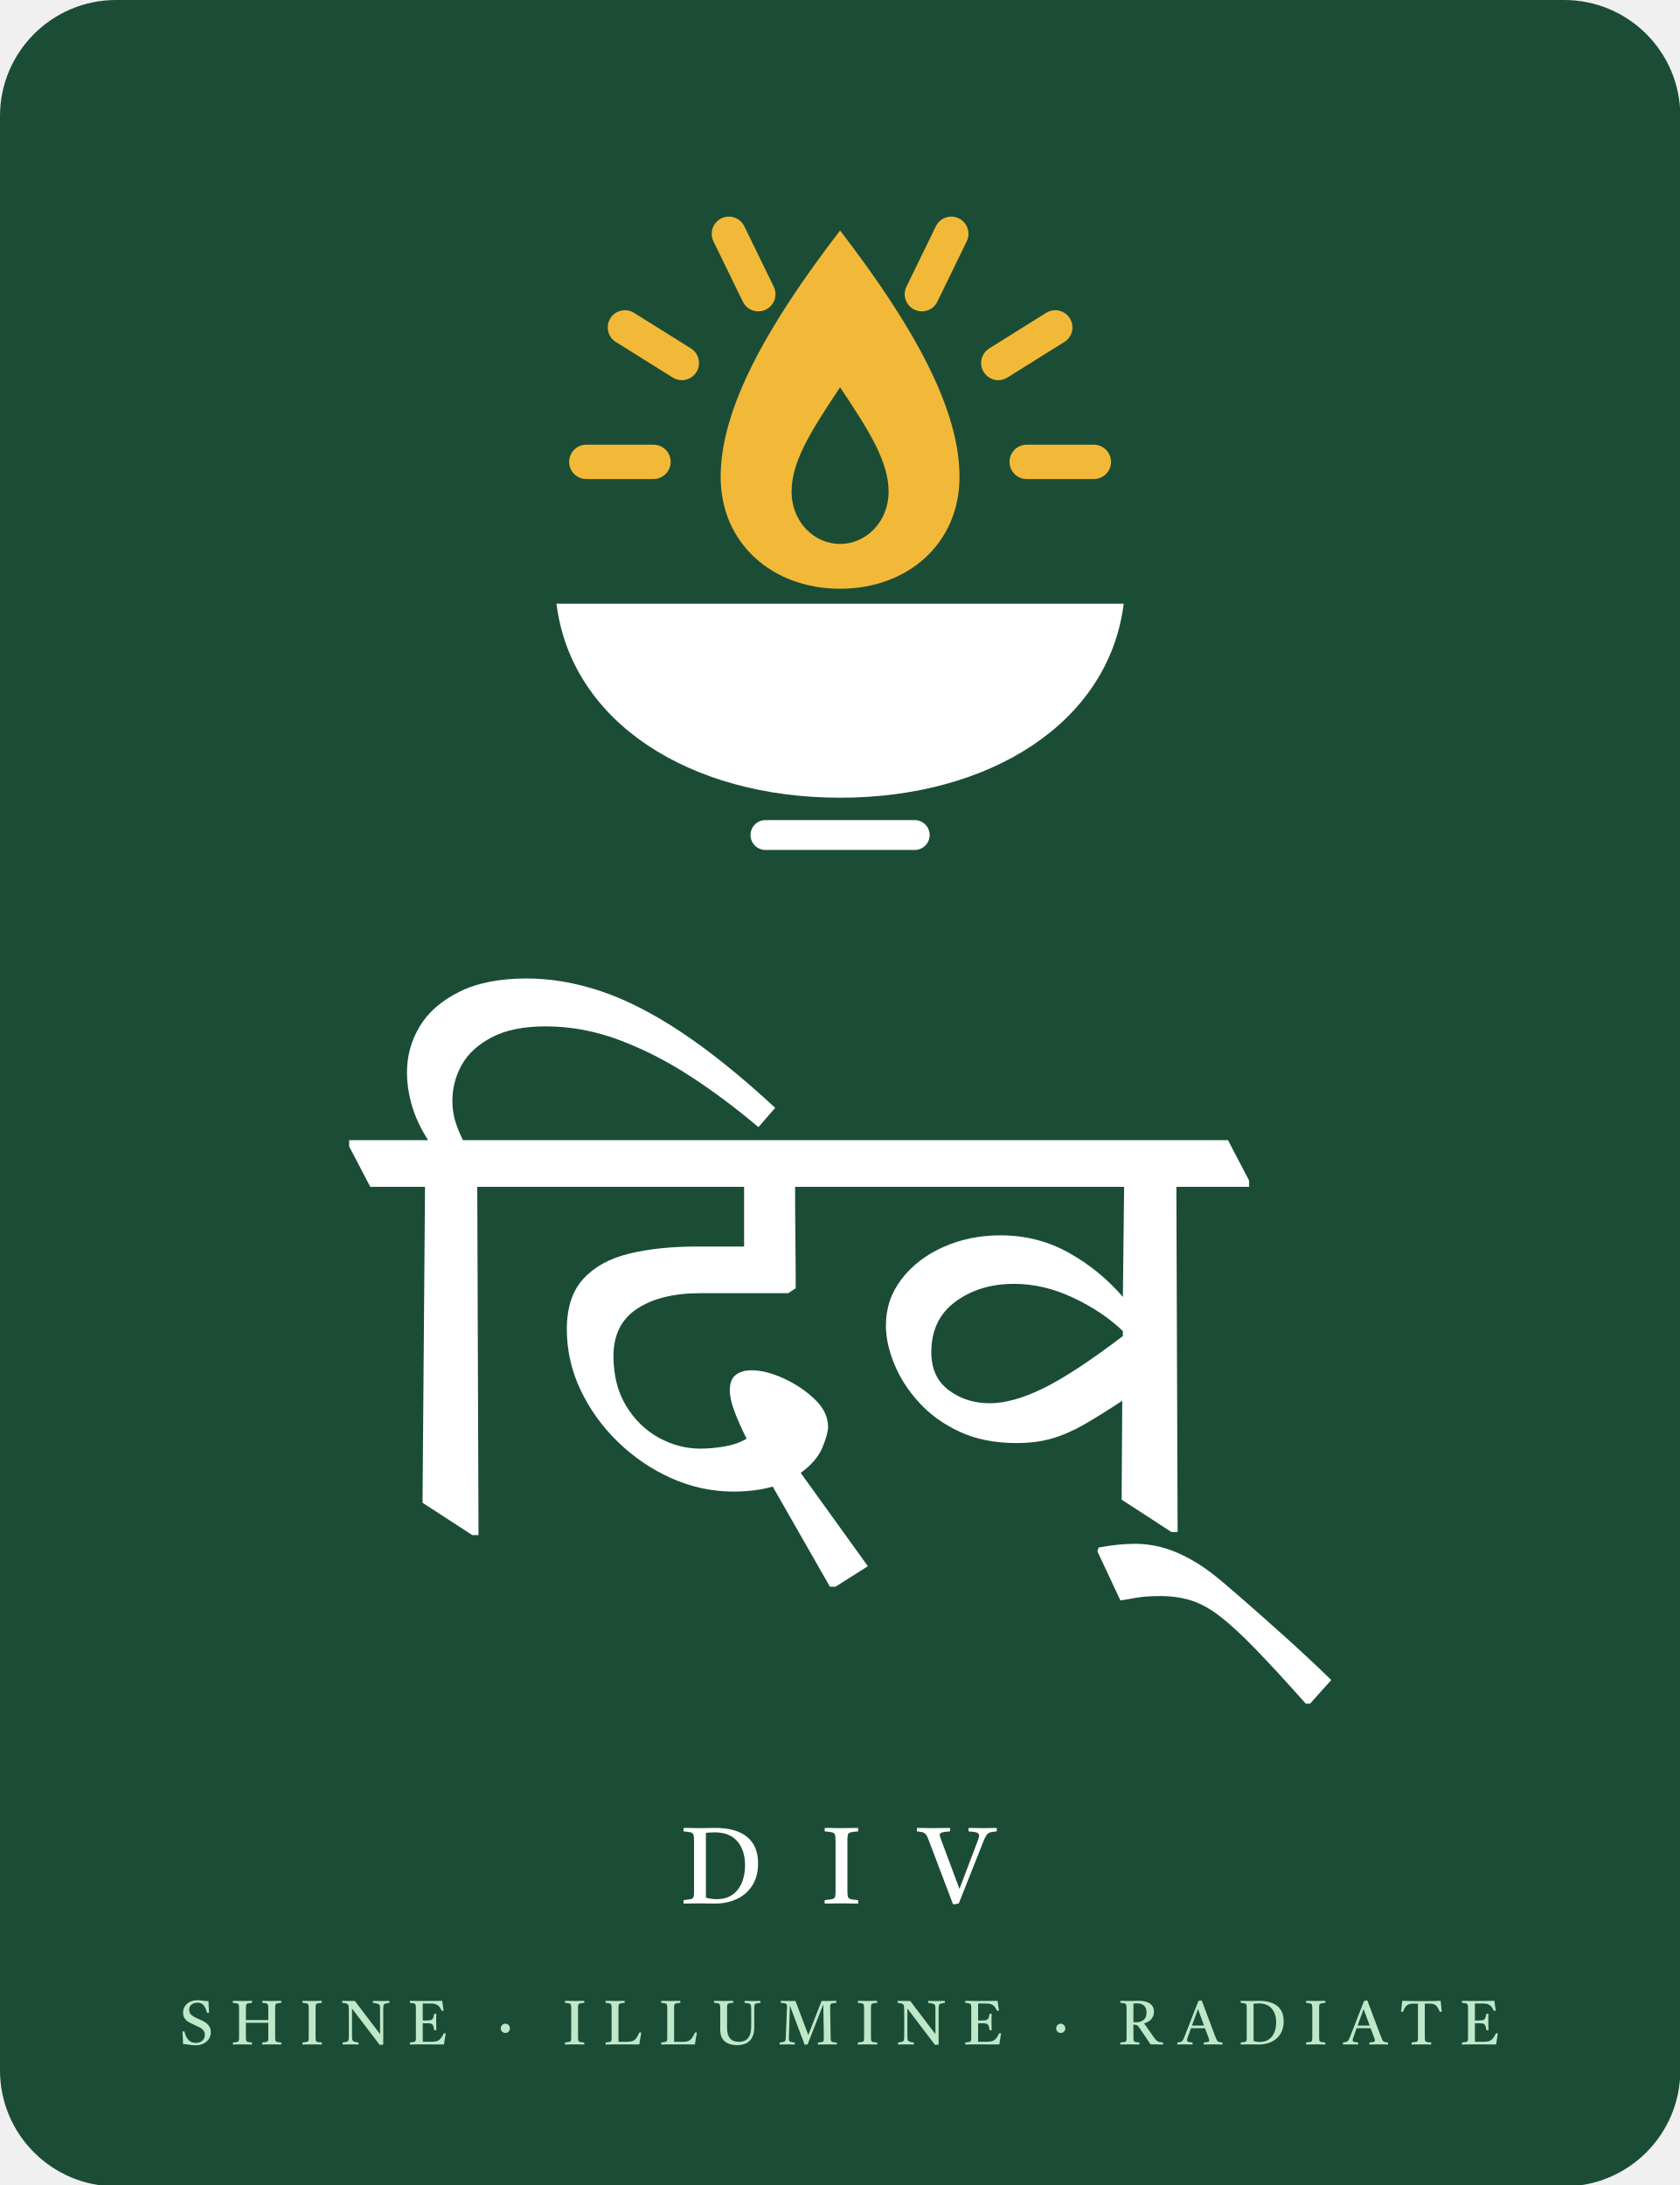
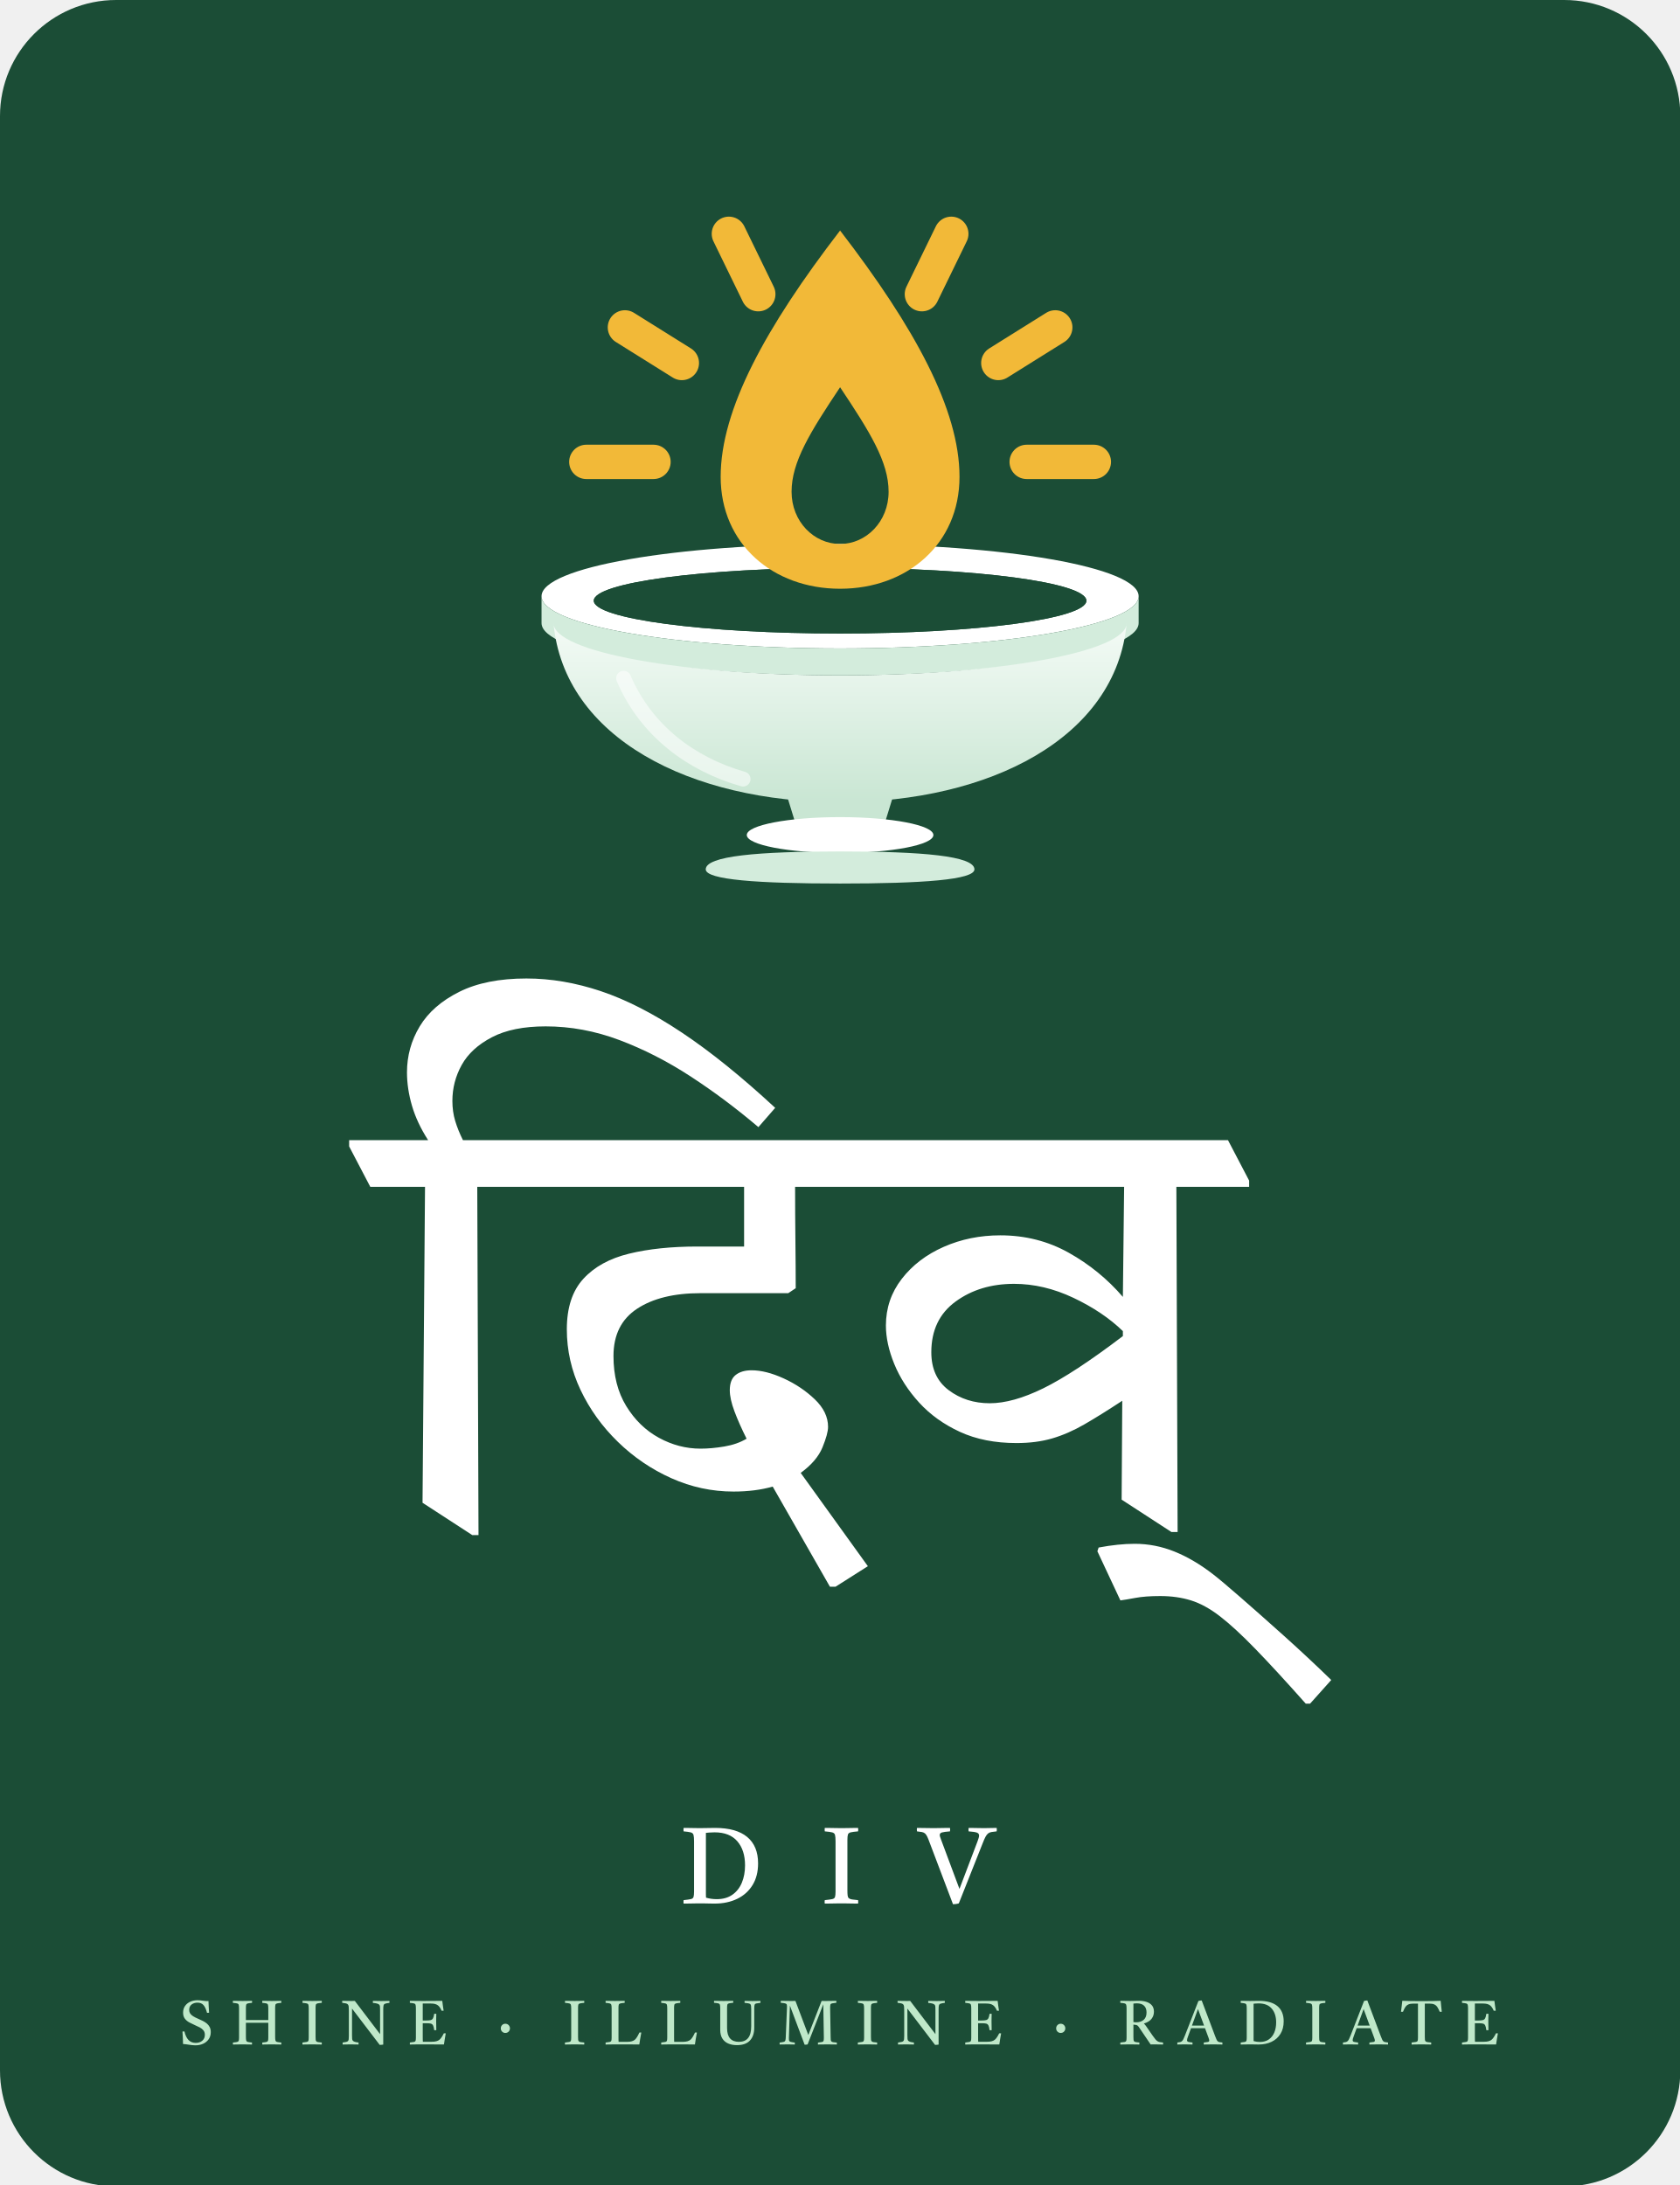
<svg xmlns="http://www.w3.org/2000/svg" viewBox="0 0 405 527" width="405" height="527">
  <rect width="405.235" height="527.336" rx="28" fill="#1b4d36" />
  <g transform="translate(112.6 34) scale(1.8)">
+     <defs>
+       <linearGradient id="sBody" x1="0" y1="0" x2="0" y2="1">
+         <stop offset="0" stop-color="#f4fbf6" />
+         <stop offset="1" stop-color="#c9e6d3" />
+       </linearGradient>
+     </defs>
    <path d="M25.00 43.00 L16.00 43.00 M28.80 29.75 L21.17 24.98 M39.04 20.53 L35.10 12.44 M60.96 20.53 L64.90 12.44 M71.20 29.75 L78.83 24.98 M75.00 43.00 L84.00 43.00" fill="none" stroke="#f2b938" stroke-width="4.6" stroke-linecap="round" />
+     <path fill-rule="evenodd" fill="#ffffff" d="M10 61 A40 7 0 1 0 90 61 A40 7 0 1 0 10 61 Z M17 61.6 A33 4.4 0 1 0 83 61.6 A33 4.4 0 1 0 17 61.6 Z" />
+     <path fill="#1b4d36" d="M17 61.6 A33 4.4 0 1 0 83 61.6 A33 4.4 0 1 0 17 61.6 Z" />
    <path fill-rule="evenodd" fill="#f2b938" d="M50 12 C60 25 66 36 66 45 C66 54 59 60 50 60 C41 60 34 54 34 45 C34 36 40 25 50 12 Z M50 33 C54 39 56.5 43 56.5 47 C56.5 51 53.5 54 50 54 C46.5 54 43.5 51 43.5 47 C43.5 43 46 39 50 33 Z" />
-     <path fill="#ffffff" d="M12 62 H88 C86 78 70 88 50 88 C30 88 14 78 12 62 Z" />
-     <path d="M40 93 H60" stroke="#ffffff" stroke-width="4" stroke-linecap="round" />
+     <path fill="#d3ecdc" d="M10 61 A40 7 0 0 0 90 61 L90 64.6 A40 7 0 0 1 10 64.6 Z" />
+     <path fill="#c9e6d3" d="M42.5 86.5 H57.5 L55.5 93 H44.5 Z" />
+     <path fill="url(#sBody)" d="M11.6 64.6 C13 80 30 88.6 50 88.6 C70 88.6 87 80 88.4 64.6 A38.4 7 0 0 1 11.6 64.6 Z" />
+     <path d="M21 72 C24 79 30 83.5 37 85.5" fill="none" stroke="#ffffff" stroke-width="2" stroke-linecap="round" opacity=".55" />
+     <path fill="#ffffff" d="M37.5 93 A12.5 2.4 0 1 0 62.5 93 A12.5 2.4 0 1 0 37.5 93 Z" />
+     <path fill="#d3ecdc" d="M32 97.6 C32 95.8 39 95.2 50 95.2 C61 95.2 68 95.8 68 97.6 C68 99 61 99.5 50 99.5 C39 99.5 32 99 32 97.6 Z" />
  </g>
  <path transform="translate(88.4 368.0)" d="M27.0 2.25H25.5L13.5 -5.55L14.1 -81.75H0.9L-4.2 -91.5V-93.0H14.85Q12.15 -97.2 10.95 -101.325Q9.75 -105.45 9.75 -109.35Q9.75 -115.35 12.825 -120.45Q15.9 -125.55 22.35 -128.775Q28.8 -132.0 38.55 -132.0Q47.4 -132.0 56.55 -128.925Q65.7 -125.85 76.05 -118.95Q86.4 -112.05 98.55 -100.8L94.5 -96.15Q86.55 -102.9 78.15 -108.375Q69.75 -113.85 60.975 -117.15Q52.2 -120.45 43.2 -120.45Q35.25 -120.45 30.225 -117.825Q25.2 -115.2 22.95 -111.15Q20.7 -107.1 20.7 -102.45Q20.7 -99.9 21.375 -97.65Q22.05 -95.4 23.25 -93.0H39.15L44.25 -83.25V-81.75H26.7ZM113.1 14.7H111.75L97.95 -9.45Q93.75 -8.25 88.5 -8.25Q80.7 -8.25 73.5 -11.475Q66.3 -14.7 60.6 -20.25Q54.9 -25.8 51.6 -32.775Q48.3 -39.75 48.3 -47.4Q48.3 -55.2 52.275 -59.55Q56.25 -63.9 63.3 -65.625Q70.35 -67.35 79.8 -67.35H91.05V-81.75H40.95L35.85 -91.5V-93.0H118.2L123.3 -83.25V-81.75H103.35Q103.35 -75.45 103.425 -68.775Q103.5 -62.1 103.5 -57.3L101.7 -56.1H80.55Q70.95 -56.1 65.25 -52.35Q59.55 -48.6 59.55 -40.95Q59.55 -33.9 62.625 -28.875Q65.7 -23.85 70.5 -21.225Q75.3 -18.6 80.55 -18.6Q83.25 -18.6 86.325 -19.125Q89.4 -19.65 91.65 -21.0Q89.85 -24.6 88.725 -27.6Q87.6 -30.6 87.6 -32.7Q87.6 -35.25 89.025 -36.375Q90.45 -37.5 92.85 -37.5Q96.3 -37.5 100.575 -35.55Q104.85 -33.6 108.075 -30.525Q111.3 -27.45 111.3 -23.85Q111.3 -22.2 109.95 -18.9Q108.6 -15.6 104.7 -12.75L120.9 9.75ZM156.75 -19.95Q148.95 -19.95 143.1 -22.65Q137.25 -25.35 133.275 -29.7Q129.3 -34.05 127.275 -39.0Q125.25 -43.95 125.25 -48.3Q125.25 -54.6 129.075 -59.55Q132.9 -64.5 139.2 -67.275Q145.5 -70.05 152.85 -70.05Q161.85 -70.05 169.35 -65.85Q176.85 -61.65 182.4 -55.2L182.7 -81.75H120.0L114.9 -91.5V-93.0H207.75L212.85 -83.25V-81.75H195.3L195.6 1.5H194.1L182.1 -6.3L182.25 -30.15Q177.0 -26.7 173.1 -24.45Q169.2 -22.2 165.375 -21.075Q161.55 -19.95 156.75 -19.95ZM182.4 -46.95Q177.6 -51.6 170.475 -54.975Q163.35 -58.35 156.15 -58.35Q147.9 -58.35 142.05 -54.075Q136.2 -49.8 136.2 -41.85Q136.2 -35.85 140.4 -32.7Q144.6 -29.55 150.3 -29.55Q155.85 -29.55 163.2 -33.15Q170.55 -36.75 182.4 -45.75ZM176.25 6.15 176.55 5.25Q181.35 4.35 185.25 4.35Q190.2 4.35 194.85 6.225Q199.5 8.1 204.15 11.7Q206.1 13.2 210.75 17.25Q215.4 21.3 221.25 26.55Q227.1 31.8 232.65 37.2L227.55 42.9H226.5Q219.3 34.8 214.35 29.7Q209.4 24.6 205.8 21.825Q202.2 19.05 198.825 18.0Q195.45 16.95 191.4 16.95Q187.8 16.95 185.4 17.4Q183 17.85 181.8 18.0Z" fill="#ffffff" />
  <path transform="translate(164.0 459.1)" d="M4.888 -18.174Q5.694 -18.174 6.734 -18.2Q7.774 -18.226 8.45 -18.226Q13.572 -18.226 16.198 -16.042Q18.824 -13.858 18.824 -9.672Q18.824 -6.604 17.485 -4.433Q16.146 -2.262 13.78 -1.118Q11.414 0.026 8.346 0.026Q7.982 0.026 7.332 0.013Q6.682 0.0 6.006 -0.013Q5.33 -0.026 4.862 -0.026Q4.446 -0.026 3.692 -0.013Q2.938 0.0 2.158 0.013Q1.378 0.026 0.858 0.026Q0.806 -0.364 0.858 -0.806Q2.08 -0.936 2.6 -1.053Q3.12 -1.17 3.25 -1.56Q3.38 -1.95 3.38 -2.886V-14.976Q3.38 -16.068 3.25 -16.536Q3.12 -17.004 2.587 -17.147Q2.054 -17.29 0.858 -17.394Q0.806 -17.784 0.858 -18.226Q1.404 -18.226 2.158 -18.213Q2.912 -18.2 3.653 -18.187Q4.394 -18.174 4.888 -18.174ZM6.24 -17.03V-3.224Q6.24 -2.574 6.24 -2.132Q6.24 -1.69 6.266 -1.404Q7.514 -1.04 8.84 -1.04Q11.102 -1.04 12.623 -2.106Q14.144 -3.172 14.911 -5.018Q15.678 -6.864 15.678 -9.204Q15.678 -12.844 13.819 -15.002Q11.96 -17.16 8.32 -17.16Q7.67 -17.16 7.085 -17.108Q6.5 -17.056 6.24 -17.03ZM40.364 -15.314V-3.224Q40.364 -2.418 40.416 -1.95Q40.468 -1.482 40.702 -1.274Q40.936 -1.066 41.456 -0.975Q41.976 -0.884 42.938 -0.806Q43.016 -0.39 42.938 0.026Q42.418 0.026 41.664 0.013Q40.91 0.0 40.169 -0.013Q39.428 -0.026 38.934 -0.026Q38.44 -0.026 37.699 -0.013Q36.958 0.0 36.217 0.013Q35.476 0.026 34.904 0.026Q34.826 -0.364 34.904 -0.806Q36.152 -0.936 36.698 -1.053Q37.244 -1.17 37.374 -1.56Q37.504 -1.95 37.504 -2.886V-14.976Q37.504 -16.068 37.374 -16.536Q37.244 -17.004 36.698 -17.147Q36.152 -17.29 34.904 -17.394Q34.852 -17.784 34.904 -18.226Q35.45 -18.226 36.217 -18.213Q36.984 -18.2 37.738 -18.187Q38.492 -18.174 38.986 -18.174Q39.48 -18.174 40.208 -18.187Q40.936 -18.2 41.69 -18.213Q42.444 -18.226 42.938 -18.226Q43.016 -17.836 42.938 -17.394Q41.716 -17.29 41.17 -17.16Q40.624 -17.03 40.494 -16.64Q40.364 -16.25 40.364 -15.314ZM65.83 0.182 60.214 -14.638Q59.876 -15.574 59.629 -16.094Q59.382 -16.614 59.096 -16.874Q58.81 -17.134 58.355 -17.225Q57.9 -17.316 57.146 -17.394Q57.068 -17.81 57.146 -18.226Q58.056 -18.226 59.057 -18.2Q60.058 -18.174 60.994 -18.174Q61.566 -18.174 62.307 -18.187Q63.048 -18.2 63.789 -18.213Q64.53 -18.226 65.102 -18.226Q65.18 -17.836 65.102 -17.394Q63.724 -17.29 63.178 -17.134Q62.632 -16.978 62.632 -16.51Q62.632 -16.328 62.723 -16.055Q62.814 -15.782 62.944 -15.418L67.39 -3.51L71.732 -14.95Q71.914 -15.444 72.018 -15.795Q72.122 -16.146 72.122 -16.38Q72.122 -16.9 71.589 -17.095Q71.056 -17.29 69.6 -17.394Q69.522 -17.836 69.6 -18.226Q69.99 -18.226 70.744 -18.213Q71.498 -18.2 72.252 -18.187Q73.006 -18.174 73.396 -18.174Q74.228 -18.174 74.891 -18.2Q75.554 -18.226 76.36 -18.226Q76.438 -17.81 76.36 -17.394Q75.606 -17.316 75.125 -17.238Q74.644 -17.16 74.306 -16.9Q73.968 -16.64 73.669 -16.081Q73.37 -15.522 72.98 -14.508L67.234 -0.026Q66.922 0.078 66.519 0.13Q66.116 0.182 65.83 0.182Z" fill="#ffffff" />
  <path transform="translate(43.3 493.1)" d="M3.84 0.21Q3.825 0.21 3.353 0.188Q2.88 0.165 2.265 0.06Q1.755 -0.03 1.342 -0.068Q0.93 -0.105 0.84 -0.105Q0.825 -1.35 0.705 -3.12Q0.825 -3.135 0.953 -3.135Q1.08 -3.135 1.185 -3.135Q1.47 -1.815 2.137 -1.095Q2.805 -0.375 3.9 -0.375Q4.875 -0.375 5.49 -0.907Q6.105 -1.44 6.105 -2.31Q6.105 -2.97 5.768 -3.39Q5.43 -3.81 4.883 -4.103Q4.335 -4.395 3.72 -4.65Q3.0 -4.965 2.348 -5.317Q1.695 -5.67 1.275 -6.225Q0.855 -6.78 0.855 -7.665Q0.855 -8.61 1.327 -9.285Q1.8 -9.96 2.595 -10.312Q3.39 -10.665 4.35 -10.665Q4.65 -10.665 4.973 -10.635Q5.295 -10.605 5.64 -10.545Q6.075 -10.485 6.308 -10.47Q6.54 -10.455 6.615 -10.455Q6.66 -10.455 6.78 -10.462Q6.9 -10.47 6.975 -10.485Q7.005 -9.825 7.035 -9.12Q7.065 -8.415 7.125 -7.65Q6.825 -7.605 6.63 -7.62Q6.285 -8.925 5.775 -9.495Q5.265 -10.08 4.32 -10.08Q3.495 -10.08 2.91 -9.637Q2.325 -9.195 2.325 -8.325Q2.325 -7.86 2.542 -7.5Q2.76 -7.14 3.27 -6.81Q3.78 -6.48 4.68 -6.105Q5.175 -5.895 5.678 -5.64Q6.18 -5.385 6.6 -5.032Q7.02 -4.68 7.275 -4.178Q7.53 -3.675 7.53 -2.985Q7.53 -1.965 7.02 -1.252Q6.51 -0.54 5.678 -0.165Q4.845 0.21 3.84 0.21ZM12.885 0.015Q12.84 -0.21 12.885 -0.465Q13.575 -0.525 13.883 -0.6Q14.19 -0.675 14.273 -0.907Q14.355 -1.14 14.355 -1.665V-8.64Q14.355 -9.27 14.28 -9.54Q14.205 -9.81 13.89 -9.893Q13.575 -9.975 12.87 -10.035Q12.825 -10.26 12.87 -10.515Q13.17 -10.515 13.613 -10.508Q14.055 -10.5 14.49 -10.492Q14.925 -10.485 15.195 -10.485Q15.465 -10.485 15.893 -10.492Q16.32 -10.5 16.763 -10.508Q17.205 -10.515 17.475 -10.515Q17.52 -10.29 17.475 -10.035Q16.785 -9.975 16.47 -9.9Q16.155 -9.825 16.08 -9.592Q16.005 -9.36 16.005 -8.835V-5.88H21.405V-8.64Q21.405 -9.27 21.33 -9.54Q21.255 -9.81 20.955 -9.893Q20.655 -9.975 19.95 -10.035Q19.92 -10.26 19.95 -10.515Q20.235 -10.515 20.67 -10.508Q21.105 -10.5 21.54 -10.492Q21.975 -10.485 22.245 -10.485Q22.545 -10.485 22.965 -10.492Q23.385 -10.5 23.812 -10.508Q24.24 -10.515 24.54 -10.515Q24.57 -10.29 24.54 -10.035Q23.835 -9.975 23.52 -9.9Q23.205 -9.825 23.13 -9.592Q23.055 -9.36 23.055 -8.835V-1.86Q23.055 -1.245 23.13 -0.967Q23.205 -0.69 23.512 -0.607Q23.82 -0.525 24.54 -0.465Q24.57 -0.21 24.54 0.015Q24.225 0.015 23.79 0.007Q23.355 0.0 22.928 -0.007Q22.5 -0.015 22.215 -0.015Q21.945 -0.015 21.525 -0.007Q21.105 0.0 20.685 0.007Q20.265 0.015 19.965 0.015Q19.92 -0.21 19.965 -0.465Q20.655 -0.525 20.955 -0.6Q21.255 -0.675 21.33 -0.907Q21.405 -1.14 21.405 -1.665V-5.22H16.005V-1.86Q16.005 -1.23 16.08 -0.96Q16.155 -0.69 16.463 -0.607Q16.77 -0.525 17.475 -0.465Q17.505 -0.21 17.475 0.015Q17.175 0.015 16.74 0.007Q16.305 0.0 15.878 -0.007Q15.45 -0.015 15.165 -0.015Q14.895 -0.015 14.468 -0.007Q14.04 0.0 13.613 0.007Q13.185 0.015 12.885 0.015ZM32.805 -8.835V-1.86Q32.805 -1.395 32.835 -1.125Q32.865 -0.855 33.0 -0.735Q33.135 -0.615 33.435 -0.562Q33.735 -0.51 34.29 -0.465Q34.335 -0.225 34.29 0.015Q33.99 0.015 33.555 0.007Q33.12 0.0 32.693 -0.007Q32.265 -0.015 31.98 -0.015Q31.695 -0.015 31.268 -0.007Q30.84 0.0 30.413 0.007Q29.985 0.015 29.655 0.015Q29.61 -0.21 29.655 -0.465Q30.375 -0.54 30.69 -0.607Q31.005 -0.675 31.08 -0.9Q31.155 -1.125 31.155 -1.665V-8.64Q31.155 -9.27 31.08 -9.54Q31.005 -9.81 30.69 -9.893Q30.375 -9.975 29.655 -10.035Q29.625 -10.26 29.655 -10.515Q29.97 -10.515 30.413 -10.508Q30.855 -10.5 31.29 -10.492Q31.725 -10.485 32.01 -10.485Q32.295 -10.485 32.715 -10.492Q33.135 -10.5 33.57 -10.508Q34.005 -10.515 34.29 -10.515Q34.335 -10.29 34.29 -10.035Q33.585 -9.975 33.27 -9.9Q32.955 -9.825 32.88 -9.6Q32.805 -9.375 32.805 -8.835ZM48.27 0.105 41.595 -8.655V-2.235Q41.595 -1.665 41.625 -1.357Q41.655 -1.05 41.805 -0.885Q41.955 -0.735 42.27 -0.63Q42.585 -0.525 43.17 -0.465Q43.2 -0.225 43.17 0.015Q42.72 0.015 42.172 0.0Q41.625 -0.015 41.25 -0.015Q40.875 -0.015 40.328 0.0Q39.78 0.015 39.345 0.015Q39.3 -0.21 39.345 -0.465Q39.885 -0.54 40.185 -0.607Q40.485 -0.675 40.62 -0.817Q40.755 -0.96 40.792 -1.245Q40.83 -1.53 40.83 -2.04V-8.19Q40.83 -8.79 40.792 -9.135Q40.755 -9.48 40.597 -9.652Q40.44 -9.825 40.117 -9.907Q39.795 -9.99 39.225 -10.05Q39.21 -10.275 39.225 -10.515Q39.69 -10.515 40.215 -10.5Q40.74 -10.485 41.265 -10.485Q41.34 -10.485 41.677 -10.485Q42.015 -10.485 42.27 -10.5L48.36 -2.49V-8.25Q48.36 -8.82 48.337 -9.135Q48.315 -9.45 48.15 -9.6Q47.835 -9.93 46.635 -10.02Q46.59 -10.275 46.635 -10.5Q46.92 -10.5 47.317 -10.492Q47.715 -10.485 48.09 -10.477Q48.465 -10.47 48.705 -10.47Q49.08 -10.47 49.635 -10.485Q50.19 -10.5 50.625 -10.5Q50.655 -10.275 50.625 -10.035Q49.905 -9.945 49.59 -9.832Q49.275 -9.72 49.2 -9.42Q49.125 -9.12 49.125 -8.445V0.03Q48.975 0.06 48.72 0.082Q48.465 0.105 48.27 0.105ZM55.545 0.015Q55.515 -0.21 55.545 -0.465Q56.25 -0.54 56.55 -0.607Q56.85 -0.675 56.925 -0.907Q57.0 -1.14 57.0 -1.665V-8.64Q57.0 -9.27 56.925 -9.54Q56.85 -9.81 56.542 -9.893Q56.235 -9.975 55.545 -10.035Q55.515 -10.26 55.545 -10.515Q55.935 -10.515 56.227 -10.508Q56.52 -10.5 56.82 -10.5Q57.12 -10.5 57.54 -10.492Q57.96 -10.485 58.605 -10.485Q59.79 -10.485 60.825 -10.492Q61.86 -10.5 62.55 -10.508Q63.24 -10.515 63.36 -10.515Q63.42 -9.96 63.502 -9.375Q63.585 -8.79 63.69 -8.13Q63.435 -8.1 63.195 -8.13Q63.015 -8.58 62.775 -8.925Q62.535 -9.27 62.28 -9.45Q61.995 -9.66 61.597 -9.765Q61.2 -9.87 60.615 -9.87H58.65V-5.775H59.475Q60.195 -5.775 60.57 -5.872Q60.945 -5.97 61.125 -6.307Q61.305 -6.645 61.41 -7.38Q61.68 -7.425 61.92 -7.38Q61.905 -6.72 61.897 -6.367Q61.89 -6.015 61.89 -5.85Q61.89 -5.685 61.89 -5.58Q61.89 -5.49 61.89 -5.43L61.92 -3.45Q61.695 -3.405 61.41 -3.45Q61.32 -4.245 61.14 -4.59Q60.96 -4.935 60.607 -5.025Q60.255 -5.115 59.61 -5.115H58.65V-1.86Q58.65 -1.35 58.657 -1.042Q58.665 -0.735 58.68 -0.645H60.735Q61.485 -0.645 61.942 -0.772Q62.4 -0.9 62.7 -1.155Q62.91 -1.32 63.195 -1.732Q63.48 -2.145 63.735 -2.685Q63.975 -2.715 64.2 -2.685Q64.05 -1.845 63.945 -1.17Q63.84 -0.495 63.765 0.0Q63.09 0.0 62.295 0.0Q61.5 0.0 60.705 -0.007Q59.91 -0.015 59.257 -0.015Q58.605 -0.015 58.215 -0.015Q57.51 -0.015 57.067 -0.007Q56.625 0.0 56.287 0.007Q55.95 0.015 55.545 0.015ZM77.475 -3.885Q77.475 -4.35 77.79 -4.672Q78.105 -4.995 78.555 -4.995Q79.065 -4.995 79.373 -4.658Q79.68 -4.32 79.68 -3.885Q79.68 -3.435 79.373 -3.105Q79.065 -2.775 78.555 -2.775Q78.105 -2.775 77.79 -3.098Q77.475 -3.42 77.475 -3.885ZM96.105 -8.835V-1.86Q96.105 -1.395 96.135 -1.125Q96.165 -0.855 96.3 -0.735Q96.435 -0.615 96.735 -0.562Q97.035 -0.51 97.59 -0.465Q97.635 -0.225 97.59 0.015Q97.29 0.015 96.855 0.007Q96.42 0.0 95.993 -0.007Q95.565 -0.015 95.28 -0.015Q94.995 -0.015 94.567 -0.007Q94.14 0.0 93.713 0.007Q93.285 0.015 92.955 0.015Q92.91 -0.21 92.955 -0.465Q93.675 -0.54 93.99 -0.607Q94.305 -0.675 94.38 -0.9Q94.455 -1.125 94.455 -1.665V-8.64Q94.455 -9.27 94.38 -9.54Q94.305 -9.81 93.99 -9.893Q93.675 -9.975 92.955 -10.035Q92.925 -10.26 92.955 -10.515Q93.27 -10.515 93.713 -10.508Q94.155 -10.5 94.59 -10.492Q95.025 -10.485 95.31 -10.485Q95.595 -10.485 96.015 -10.492Q96.435 -10.5 96.87 -10.508Q97.305 -10.515 97.59 -10.515Q97.635 -10.29 97.59 -10.035Q96.885 -9.975 96.57 -9.9Q96.255 -9.825 96.18 -9.6Q96.105 -9.375 96.105 -8.835ZM102.75 0.015Q102.72 -0.21 102.75 -0.465Q103.455 -0.54 103.755 -0.607Q104.055 -0.675 104.13 -0.907Q104.205 -1.14 104.205 -1.665V-8.64Q104.205 -9.27 104.13 -9.54Q104.055 -9.81 103.748 -9.893Q103.44 -9.975 102.75 -10.035Q102.72 -10.26 102.75 -10.515Q103.065 -10.515 103.493 -10.508Q103.92 -10.5 104.34 -10.492Q104.76 -10.485 105.03 -10.485Q105.315 -10.485 105.743 -10.492Q106.17 -10.5 106.612 -10.508Q107.055 -10.515 107.34 -10.515Q107.385 -10.29 107.34 -10.035Q106.635 -9.975 106.32 -9.9Q106.005 -9.825 105.93 -9.6Q105.855 -9.375 105.855 -8.835V-1.86Q105.855 -1.35 105.862 -1.042Q105.87 -0.735 105.885 -0.63H108.015Q109.26 -0.63 109.86 -1.185Q110.355 -1.665 110.895 -2.865Q111.135 -2.91 111.36 -2.865Q111.18 -1.95 111.067 -1.222Q110.955 -0.495 110.88 0.0Q109.425 0.0 107.977 -0.007Q106.53 -0.015 105.075 -0.015Q104.79 -0.015 104.355 -0.007Q103.92 0.0 103.485 0.007Q103.05 0.015 102.75 0.015ZM116.16 0.015Q116.13 -0.21 116.16 -0.465Q116.865 -0.54 117.165 -0.607Q117.465 -0.675 117.54 -0.907Q117.615 -1.14 117.615 -1.665V-8.64Q117.615 -9.27 117.54 -9.54Q117.465 -9.81 117.157 -9.893Q116.85 -9.975 116.16 -10.035Q116.13 -10.26 116.16 -10.515Q116.475 -10.515 116.903 -10.508Q117.33 -10.5 117.75 -10.492Q118.17 -10.485 118.44 -10.485Q118.725 -10.485 119.153 -10.492Q119.58 -10.5 120.022 -10.508Q120.465 -10.515 120.75 -10.515Q120.795 -10.29 120.75 -10.035Q120.045 -9.975 119.73 -9.9Q119.415 -9.825 119.34 -9.6Q119.265 -9.375 119.265 -8.835V-1.86Q119.265 -1.35 119.272 -1.042Q119.28 -0.735 119.295 -0.63H121.425Q122.67 -0.63 123.27 -1.185Q123.765 -1.665 124.305 -2.865Q124.545 -2.91 124.77 -2.865Q124.59 -1.95 124.477 -1.222Q124.365 -0.495 124.29 0.0Q122.835 0.0 121.387 -0.007Q119.94 -0.015 118.485 -0.015Q118.2 -0.015 117.765 -0.007Q117.33 0.0 116.895 0.007Q116.46 0.015 116.16 0.015ZM128.91 -10.515Q129.21 -10.515 129.637 -10.508Q130.065 -10.5 130.493 -10.492Q130.92 -10.485 131.205 -10.485Q131.49 -10.485 131.917 -10.492Q132.345 -10.5 132.78 -10.508Q133.215 -10.515 133.515 -10.515Q133.56 -10.29 133.515 -10.05Q132.825 -9.99 132.51 -9.915Q132.195 -9.84 132.12 -9.615Q132.045 -9.39 132.045 -8.85V-3.945Q132.045 -2.265 132.772 -1.448Q133.5 -0.63 134.895 -0.63Q136.365 -0.63 137.115 -1.545Q137.865 -2.46 137.865 -4.38V-8.49Q137.865 -9.015 137.827 -9.307Q137.79 -9.6 137.632 -9.735Q137.475 -9.87 137.16 -9.922Q136.845 -9.975 136.275 -10.035Q136.23 -10.26 136.275 -10.5Q136.68 -10.5 137.25 -10.485Q137.82 -10.47 138.165 -10.47Q138.54 -10.47 139.102 -10.485Q139.665 -10.5 140.085 -10.5Q140.13 -10.275 140.085 -10.035Q139.395 -9.96 139.08 -9.885Q138.765 -9.81 138.683 -9.555Q138.6 -9.3 138.6 -8.685V-4.065Q138.6 -2.07 137.565 -0.952Q136.53 0.165 134.43 0.165Q133.23 0.165 132.322 -0.225Q131.415 -0.615 130.905 -1.433Q130.395 -2.25 130.395 -3.495V-8.655Q130.395 -9.285 130.32 -9.555Q130.245 -9.825 129.93 -9.907Q129.615 -9.99 128.91 -10.05Q128.865 -10.275 128.91 -10.515ZM151.635 -2.28 154.845 -10.5Q155.16 -10.485 155.505 -10.485Q155.85 -10.485 156.09 -10.485Q156.21 -10.485 156.532 -10.492Q156.855 -10.5 157.237 -10.5Q157.62 -10.5 157.942 -10.508Q158.265 -10.515 158.385 -10.515Q158.43 -10.29 158.385 -10.05H158.355Q157.665 -9.975 157.35 -9.907Q157.035 -9.84 156.967 -9.607Q156.9 -9.375 156.9 -8.85L157.02 -1.845Q157.02 -1.38 157.05 -1.11Q157.08 -0.84 157.215 -0.72Q157.35 -0.6 157.65 -0.547Q157.95 -0.495 158.505 -0.45Q158.55 -0.225 158.505 0.015Q158.385 0.015 158.062 0.007Q157.74 0.0 157.357 0.0Q156.975 0.0 156.652 -0.007Q156.33 -0.015 156.21 -0.015Q156.09 -0.015 155.775 -0.007Q155.46 0.0 155.085 0.0Q154.71 0.0 154.395 0.007Q154.08 0.015 153.96 0.015Q153.945 -0.21 153.96 -0.45H153.99Q154.65 -0.525 154.95 -0.593Q155.25 -0.66 155.317 -0.892Q155.385 -1.125 155.385 -1.65L155.25 -9.69L151.47 -0.015Q151.365 0.03 151.14 0.045Q150.915 0.06 150.75 0.06L147.195 -9.375L146.955 -1.65Q146.94 -1.155 147 -0.938Q147.06 -0.72 147.36 -0.63Q147.66 -0.54 148.365 -0.45Q148.425 -0.21 148.365 0.015Q148.215 0.015 147.847 0.007Q147.48 0.0 147.112 -0.007Q146.745 -0.015 146.58 -0.015Q146.49 -0.015 146.227 -0.007Q145.965 0.0 145.65 0.0Q145.335 0.0 145.072 0.007Q144.81 0.015 144.72 0.015Q144.69 -0.225 144.72 -0.45Q145.425 -0.54 145.725 -0.63Q146.025 -0.72 146.107 -0.99Q146.19 -1.26 146.205 -1.845L146.49 -8.85Q146.52 -9.375 146.445 -9.6Q146.37 -9.825 146.047 -9.907Q145.725 -9.99 144.99 -10.05Q144.975 -10.29 144.99 -10.515Q145.5 -10.515 146.04 -10.5Q146.58 -10.485 147.24 -10.485Q147.465 -10.485 147.84 -10.485Q148.215 -10.485 148.53 -10.5ZM166.74 -8.835V-1.86Q166.74 -1.395 166.77 -1.125Q166.8 -0.855 166.935 -0.735Q167.07 -0.615 167.37 -0.562Q167.67 -0.51 168.225 -0.465Q168.27 -0.225 168.225 0.015Q167.925 0.015 167.49 0.007Q167.055 0.0 166.627 -0.007Q166.2 -0.015 165.915 -0.015Q165.63 -0.015 165.202 -0.007Q164.775 0.0 164.347 0.007Q163.92 0.015 163.59 0.015Q163.545 -0.21 163.59 -0.465Q164.31 -0.54 164.625 -0.607Q164.94 -0.675 165.015 -0.9Q165.09 -1.125 165.09 -1.665V-8.64Q165.09 -9.27 165.015 -9.54Q164.94 -9.81 164.625 -9.893Q164.31 -9.975 163.59 -10.035Q163.56 -10.26 163.59 -10.515Q163.905 -10.515 164.347 -10.508Q164.79 -10.5 165.225 -10.492Q165.66 -10.485 165.945 -10.485Q166.23 -10.485 166.65 -10.492Q167.07 -10.5 167.505 -10.508Q167.94 -10.515 168.225 -10.515Q168.27 -10.29 168.225 -10.035Q167.52 -9.975 167.205 -9.9Q166.89 -9.825 166.815 -9.6Q166.74 -9.375 166.74 -8.835ZM182.205 0.105 175.53 -8.655V-2.235Q175.53 -1.665 175.56 -1.357Q175.59 -1.05 175.74 -0.885Q175.89 -0.735 176.205 -0.63Q176.52 -0.525 177.105 -0.465Q177.135 -0.225 177.105 0.015Q176.655 0.015 176.107 0.0Q175.56 -0.015 175.185 -0.015Q174.81 -0.015 174.262 0.0Q173.715 0.015 173.28 0.015Q173.235 -0.21 173.28 -0.465Q173.82 -0.54 174.12 -0.607Q174.42 -0.675 174.555 -0.817Q174.69 -0.96 174.727 -1.245Q174.765 -1.53 174.765 -2.04V-8.19Q174.765 -8.79 174.727 -9.135Q174.69 -9.48 174.532 -9.652Q174.375 -9.825 174.053 -9.907Q173.73 -9.99 173.16 -10.05Q173.145 -10.275 173.16 -10.515Q173.625 -10.515 174.15 -10.5Q174.675 -10.485 175.2 -10.485Q175.275 -10.485 175.612 -10.485Q175.95 -10.485 176.205 -10.5L182.295 -2.49V-8.25Q182.295 -8.82 182.272 -9.135Q182.25 -9.45 182.085 -9.6Q181.77 -9.93 180.57 -10.02Q180.525 -10.275 180.57 -10.5Q180.855 -10.5 181.252 -10.492Q181.65 -10.485 182.025 -10.477Q182.4 -10.47 182.64 -10.47Q183.015 -10.47 183.57 -10.485Q184.125 -10.5 184.56 -10.5Q184.59 -10.275 184.56 -10.035Q183.84 -9.945 183.525 -9.832Q183.21 -9.72 183.135 -9.42Q183.06 -9.12 183.06 -8.445V0.03Q182.91 0.06 182.655 0.082Q182.4 0.105 182.205 0.105ZM189.48 0.015Q189.45 -0.21 189.48 -0.465Q190.185 -0.54 190.485 -0.607Q190.785 -0.675 190.86 -0.907Q190.935 -1.14 190.935 -1.665V-8.64Q190.935 -9.27 190.86 -9.54Q190.785 -9.81 190.477 -9.893Q190.17 -9.975 189.48 -10.035Q189.45 -10.26 189.48 -10.515Q189.87 -10.515 190.162 -10.508Q190.455 -10.5 190.755 -10.5Q191.055 -10.5 191.475 -10.492Q191.895 -10.485 192.54 -10.485Q193.725 -10.485 194.76 -10.492Q195.795 -10.5 196.485 -10.508Q197.175 -10.515 197.295 -10.515Q197.355 -9.96 197.438 -9.375Q197.52 -8.79 197.625 -8.13Q197.37 -8.1 197.13 -8.13Q196.95 -8.58 196.71 -8.925Q196.47 -9.27 196.215 -9.45Q195.93 -9.66 195.532 -9.765Q195.135 -9.87 194.55 -9.87H192.585V-5.775H193.41Q194.13 -5.775 194.505 -5.872Q194.88 -5.97 195.06 -6.307Q195.24 -6.645 195.345 -7.38Q195.615 -7.425 195.855 -7.38Q195.84 -6.72 195.832 -6.367Q195.825 -6.015 195.825 -5.85Q195.825 -5.685 195.825 -5.58Q195.825 -5.49 195.825 -5.43L195.855 -3.45Q195.63 -3.405 195.345 -3.45Q195.255 -4.245 195.075 -4.59Q194.895 -4.935 194.542 -5.025Q194.19 -5.115 193.545 -5.115H192.585V-1.86Q192.585 -1.35 192.592 -1.042Q192.6 -0.735 192.615 -0.645H194.67Q195.42 -0.645 195.877 -0.772Q196.335 -0.9 196.635 -1.155Q196.845 -1.32 197.13 -1.732Q197.415 -2.145 197.67 -2.685Q197.91 -2.715 198.135 -2.685Q197.985 -1.845 197.88 -1.17Q197.775 -0.495 197.7 0.0Q197.025 0.0 196.23 0.0Q195.435 0.0 194.64 -0.007Q193.845 -0.015 193.192 -0.015Q192.54 -0.015 192.15 -0.015Q191.445 -0.015 191.002 -0.007Q190.56 0.0 190.222 0.007Q189.885 0.015 189.48 0.015ZM211.41 -3.885Q211.41 -4.35 211.725 -4.672Q212.04 -4.995 212.49 -4.995Q213.0 -4.995 213.308 -4.658Q213.615 -4.32 213.615 -3.885Q213.615 -3.435 213.308 -3.105Q213.0 -2.775 212.49 -2.775Q212.04 -2.775 211.725 -3.098Q211.41 -3.42 211.41 -3.885ZM230.43 -4.74 230.04 -4.785V-1.86Q230.04 -1.395 230.07 -1.125Q230.1 -0.855 230.227 -0.735Q230.355 -0.615 230.647 -0.562Q230.94 -0.51 231.465 -0.465Q231.51 -0.225 231.465 0.015Q231.165 0.015 230.745 0.007Q230.325 0.0 229.905 -0.007Q229.485 -0.015 229.2 -0.015Q228.93 -0.015 228.495 -0.007Q228.06 0.0 227.625 0.007Q227.19 0.015 226.89 0.015Q226.845 -0.21 226.89 -0.465Q227.61 -0.525 227.925 -0.593Q228.24 -0.66 228.315 -0.892Q228.39 -1.125 228.39 -1.665V-8.655Q228.39 -9.27 228.308 -9.54Q228.225 -9.81 227.91 -9.9Q227.595 -9.99 226.89 -10.035Q226.845 -10.26 226.89 -10.515Q227.175 -10.515 227.632 -10.508Q228.09 -10.5 228.532 -10.492Q228.975 -10.485 229.185 -10.485Q229.455 -10.485 229.882 -10.492Q230.31 -10.5 230.738 -10.515Q231.165 -10.53 231.405 -10.53Q232.35 -10.53 233.167 -10.275Q233.985 -10.02 234.488 -9.442Q234.99 -8.865 234.99 -7.89Q234.99 -6.93 234.413 -6.18Q233.835 -5.43 232.59 -5.055V-5.01Q232.815 -4.83 233.1 -4.41L234.675 -2.13Q235.065 -1.575 235.327 -1.26Q235.59 -0.945 235.83 -0.787Q236.07 -0.63 236.385 -0.57Q236.7 -0.51 237.18 -0.465Q237.225 -0.225 237.18 0.015Q236.895 0.015 236.475 0.007Q236.055 0.0 235.665 -0.007Q235.275 -0.015 235.035 -0.015Q234.795 -0.015 234.615 -0.007Q234.435 0.0 234.195 0.0L231.42 -4.095Q231.165 -4.485 230.97 -4.598Q230.775 -4.71 230.43 -4.74ZM230.04 -5.4Q230.235 -5.37 230.385 -5.355Q230.535 -5.34 230.67 -5.34Q231.84 -5.34 232.522 -5.94Q233.205 -6.54 233.205 -7.71Q233.205 -8.775 232.613 -9.345Q232.02 -9.915 230.865 -9.915Q230.715 -9.915 230.498 -9.9Q230.28 -9.885 230.04 -9.855ZM240.63 0.015Q240.6 -0.225 240.63 -0.465Q241.05 -0.51 241.305 -0.57Q241.56 -0.63 241.74 -0.787Q241.92 -0.945 242.085 -1.267Q242.25 -1.59 242.475 -2.175L245.715 -10.485Q245.88 -10.545 246.113 -10.575Q246.345 -10.605 246.51 -10.605L249.735 -2.04Q249.945 -1.5 250.08 -1.192Q250.215 -0.885 250.38 -0.75Q250.545 -0.615 250.8 -0.562Q251.055 -0.51 251.505 -0.465Q251.535 -0.225 251.505 0.015Q250.98 0.015 250.425 0.0Q249.87 -0.015 249.315 -0.015Q248.745 -0.015 248.168 0.0Q247.59 0.015 247.02 0.015Q246.975 -0.21 247.02 -0.465Q247.755 -0.54 248.04 -0.607Q248.325 -0.675 248.325 -0.96Q248.325 -1.08 248.28 -1.23Q248.235 -1.38 248.16 -1.605L247.305 -3.915H243.93L243.18 -1.845Q243.075 -1.56 243.022 -1.373Q242.97 -1.185 242.97 -1.035Q242.97 -0.705 243.278 -0.623Q243.585 -0.54 244.29 -0.465Q244.32 -0.21 244.29 0.015Q243.78 0.015 243.285 0.0Q242.79 -0.015 242.28 -0.015Q241.86 -0.015 241.47 0.0Q241.08 0.015 240.63 0.015ZM244.155 -4.545H247.08L245.61 -8.535ZM258.24 -10.485Q258.705 -10.485 259.305 -10.5Q259.905 -10.515 260.295 -10.515Q263.25 -10.515 264.765 -9.255Q266.28 -7.995 266.28 -5.58Q266.28 -3.81 265.507 -2.558Q264.735 -1.305 263.37 -0.645Q262.005 0.015 260.235 0.015Q260.025 0.015 259.65 0.007Q259.275 0.0 258.885 -0.007Q258.495 -0.015 258.225 -0.015Q257.985 -0.015 257.55 -0.007Q257.115 0.0 256.665 0.007Q256.215 0.015 255.915 0.015Q255.885 -0.21 255.915 -0.465Q256.62 -0.54 256.92 -0.607Q257.22 -0.675 257.295 -0.9Q257.37 -1.125 257.37 -1.665V-8.64Q257.37 -9.27 257.295 -9.54Q257.22 -9.81 256.912 -9.893Q256.605 -9.975 255.915 -10.035Q255.885 -10.26 255.915 -10.515Q256.23 -10.515 256.665 -10.508Q257.1 -10.5 257.527 -10.492Q257.955 -10.485 258.24 -10.485ZM259.02 -9.825V-1.86Q259.02 -1.485 259.02 -1.23Q259.02 -0.975 259.035 -0.81Q259.755 -0.6 260.52 -0.6Q261.825 -0.6 262.702 -1.215Q263.58 -1.83 264.022 -2.895Q264.465 -3.96 264.465 -5.31Q264.465 -7.41 263.392 -8.655Q262.32 -9.9 260.22 -9.9Q259.845 -9.9 259.507 -9.87Q259.17 -9.84 259.02 -9.825ZM274.83 -8.835V-1.86Q274.83 -1.395 274.86 -1.125Q274.89 -0.855 275.025 -0.735Q275.16 -0.615 275.46 -0.562Q275.76 -0.51 276.315 -0.465Q276.36 -0.225 276.315 0.015Q276.015 0.015 275.58 0.007Q275.145 0.0 274.717 -0.007Q274.29 -0.015 274.005 -0.015Q273.72 -0.015 273.292 -0.007Q272.865 0.0 272.437 0.007Q272.01 0.015 271.68 0.015Q271.635 -0.21 271.68 -0.465Q272.4 -0.54 272.715 -0.607Q273.03 -0.675 273.105 -0.9Q273.18 -1.125 273.18 -1.665V-8.64Q273.18 -9.27 273.105 -9.54Q273.03 -9.81 272.715 -9.893Q272.4 -9.975 271.68 -10.035Q271.65 -10.26 271.68 -10.515Q271.995 -10.515 272.437 -10.508Q272.88 -10.5 273.315 -10.492Q273.75 -10.485 274.035 -10.485Q274.32 -10.485 274.74 -10.492Q275.16 -10.5 275.595 -10.508Q276.03 -10.515 276.315 -10.515Q276.36 -10.29 276.315 -10.035Q275.61 -9.975 275.295 -9.9Q274.98 -9.825 274.905 -9.6Q274.83 -9.375 274.83 -8.835ZM280.575 0.015Q280.545 -0.225 280.575 -0.465Q280.995 -0.51 281.25 -0.57Q281.505 -0.63 281.685 -0.787Q281.865 -0.945 282.03 -1.267Q282.195 -1.59 282.42 -2.175L285.66 -10.485Q285.825 -10.545 286.058 -10.575Q286.29 -10.605 286.455 -10.605L289.68 -2.04Q289.89 -1.5 290.025 -1.192Q290.16 -0.885 290.325 -0.75Q290.49 -0.615 290.745 -0.562Q291 -0.51 291.45 -0.465Q291.48 -0.225 291.45 0.015Q290.925 0.015 290.37 0.0Q289.815 -0.015 289.26 -0.015Q288.69 -0.015 288.112 0.0Q287.535 0.015 286.965 0.015Q286.92 -0.21 286.965 -0.465Q287.7 -0.54 287.985 -0.607Q288.27 -0.675 288.27 -0.96Q288.27 -1.08 288.225 -1.23Q288.18 -1.38 288.105 -1.605L287.25 -3.915H283.875L283.125 -1.845Q283.02 -1.56 282.967 -1.373Q282.915 -1.185 282.915 -1.035Q282.915 -0.705 283.222 -0.623Q283.53 -0.54 284.235 -0.465Q284.265 -0.21 284.235 0.015Q283.725 0.015 283.23 0.0Q282.735 -0.015 282.225 -0.015Q281.805 -0.015 281.415 0.0Q281.025 0.015 280.575 0.015ZM284.1 -4.545H287.025L285.555 -8.535ZM297.135 0.015Q297.105 -0.21 297.135 -0.465Q297.885 -0.54 298.2 -0.607Q298.515 -0.675 298.59 -0.9Q298.665 -1.125 298.665 -1.665V-9.855H297.585Q296.79 -9.855 296.332 -9.637Q295.875 -9.42 295.597 -8.985Q295.32 -8.55 295.05 -7.875Q294.81 -7.845 294.57 -7.875Q294.66 -8.595 294.742 -9.255Q294.825 -9.915 294.885 -10.53Q295.86 -10.47 297.045 -10.462Q298.23 -10.455 299.505 -10.455Q300.795 -10.455 301.987 -10.462Q303.18 -10.47 304.14 -10.53Q304.2 -9.93 304.26 -9.262Q304.32 -8.595 304.41 -7.875Q304.155 -7.845 303.915 -7.875Q303.63 -8.565 303.345 -9.0Q303.06 -9.435 302.618 -9.645Q302.175 -9.855 301.38 -9.855H300.315V-1.86Q300.315 -1.395 300.345 -1.125Q300.375 -0.855 300.517 -0.735Q300.66 -0.615 300.975 -0.562Q301.29 -0.51 301.845 -0.465Q301.89 -0.225 301.845 0.015Q301.53 0.015 301.087 0.007Q300.645 0.0 300.21 -0.007Q299.775 -0.015 299.475 -0.015Q299.19 -0.015 298.762 -0.007Q298.335 0.0 297.892 0.007Q297.45 0.015 297.135 0.015ZM309.285 0.015Q309.255 -0.21 309.285 -0.465Q309.99 -0.54 310.29 -0.607Q310.59 -0.675 310.665 -0.907Q310.74 -1.14 310.74 -1.665V-8.64Q310.74 -9.27 310.665 -9.54Q310.59 -9.81 310.282 -9.893Q309.975 -9.975 309.285 -10.035Q309.255 -10.26 309.285 -10.515Q309.675 -10.515 309.967 -10.508Q310.26 -10.5 310.56 -10.5Q310.86 -10.5 311.28 -10.492Q311.7 -10.485 312.345 -10.485Q313.53 -10.485 314.565 -10.492Q315.6 -10.5 316.29 -10.508Q316.98 -10.515 317.1 -10.515Q317.16 -9.96 317.242 -9.375Q317.325 -8.79 317.43 -8.13Q317.175 -8.1 316.935 -8.13Q316.755 -8.58 316.515 -8.925Q316.275 -9.27 316.02 -9.45Q315.735 -9.66 315.337 -9.765Q314.94 -9.87 314.355 -9.87H312.39V-5.775H313.215Q313.935 -5.775 314.31 -5.872Q314.685 -5.97 314.865 -6.307Q315.045 -6.645 315.15 -7.38Q315.42 -7.425 315.66 -7.38Q315.645 -6.72 315.637 -6.367Q315.63 -6.015 315.63 -5.85Q315.63 -5.685 315.63 -5.58Q315.63 -5.49 315.63 -5.43L315.66 -3.45Q315.435 -3.405 315.15 -3.45Q315.06 -4.245 314.88 -4.59Q314.7 -4.935 314.347 -5.025Q313.995 -5.115 313.35 -5.115H312.39V-1.86Q312.39 -1.35 312.397 -1.042Q312.405 -0.735 312.42 -0.645H314.475Q315.225 -0.645 315.683 -0.772Q316.14 -0.9 316.44 -1.155Q316.65 -1.32 316.935 -1.732Q317.22 -2.145 317.475 -2.685Q317.715 -2.715 317.94 -2.685Q317.79 -1.845 317.685 -1.17Q317.58 -0.495 317.505 0.0Q316.83 0.0 316.035 0.0Q315.24 0.0 314.445 -0.007Q313.65 -0.015 312.997 -0.015Q312.345 -0.015 311.955 -0.015Q311.25 -0.015 310.807 -0.007Q310.365 0.0 310.027 0.007Q309.69 0.015 309.285 0.015Z" fill="#bfe8c9" />
</svg>
